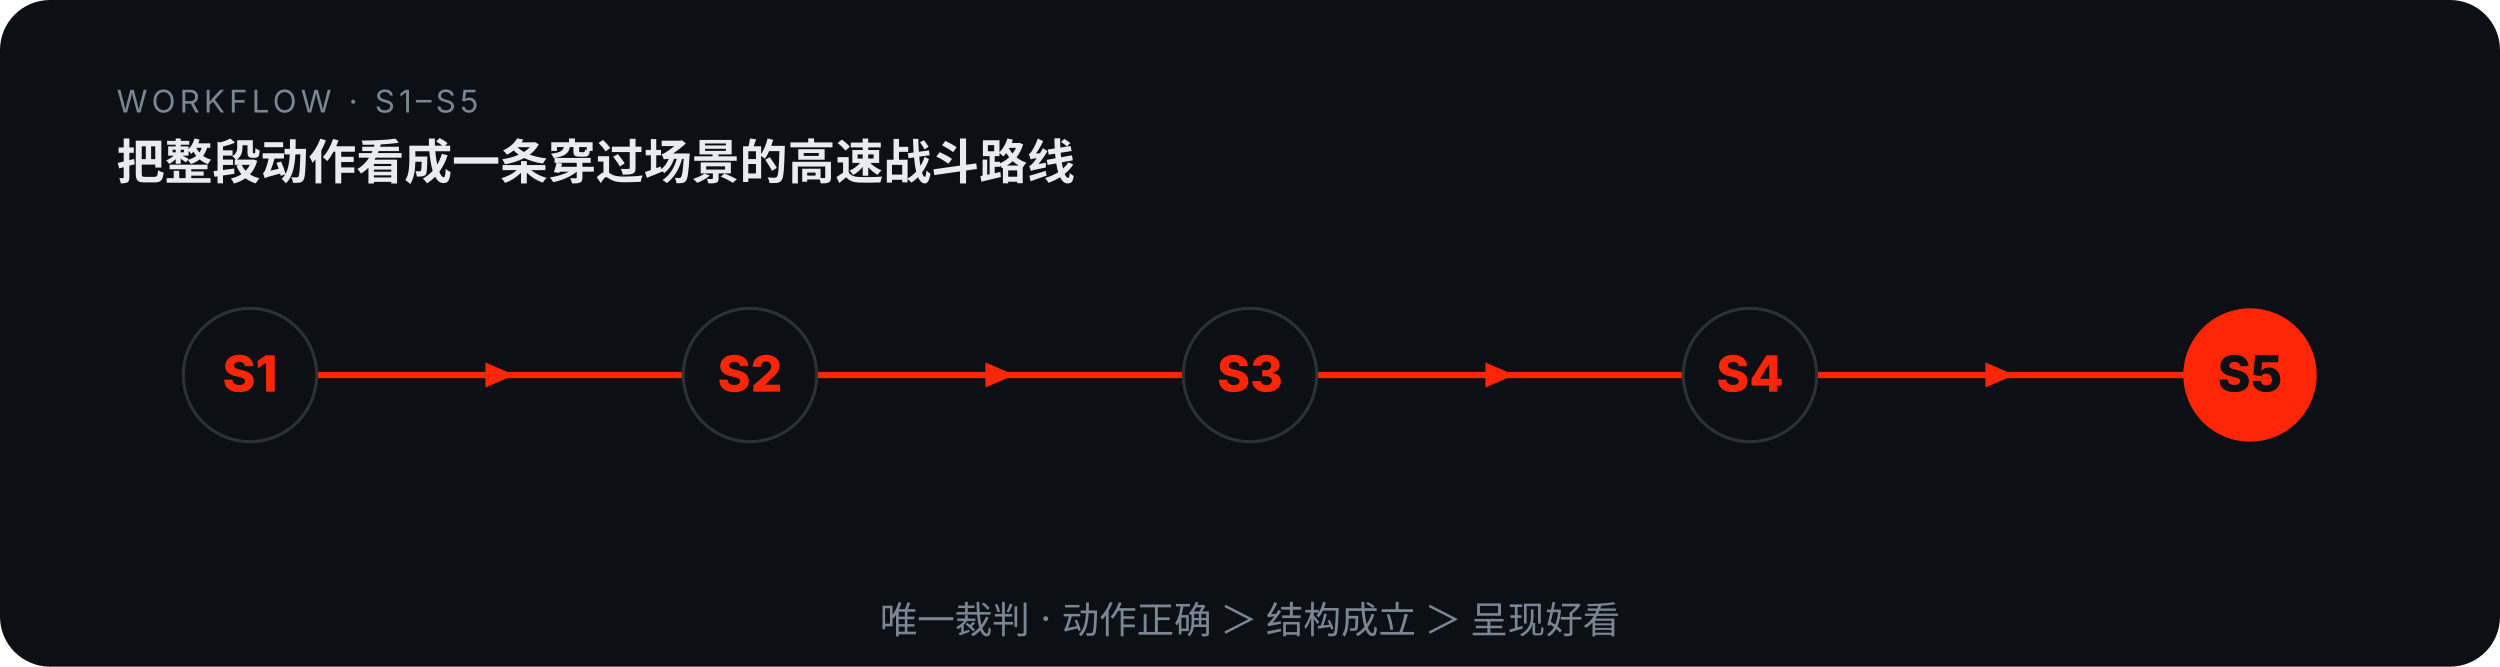
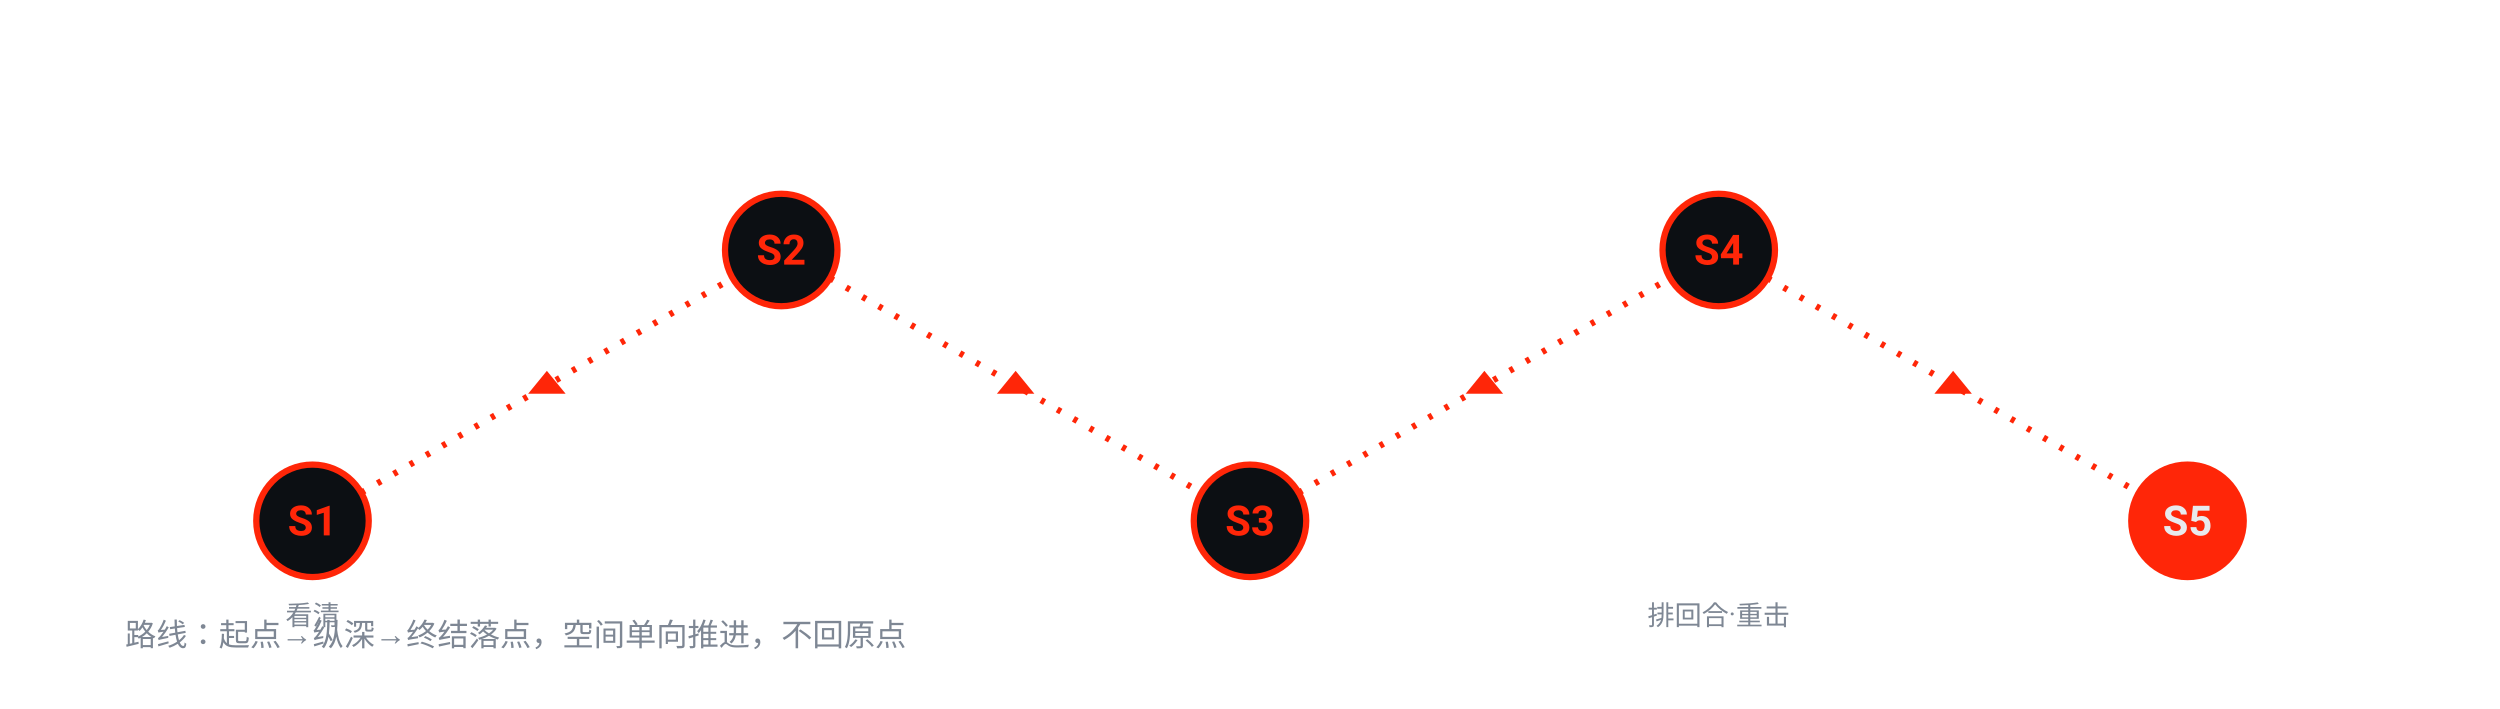
- <svg xmlns="http://www.w3.org/2000/svg" width="1200" height="320" viewBox="0 0 1200 320" role="img" aria-labelledby="title desc">
-   <rect width="1200" height="320" rx="24" fill="#0C0F13" />
-   <g id="title-block" transform="translate(56 40)">
-     <text x="0" y="14" fill="#7A8694" font-size="15" letter-spacing="2" font-family="-apple-system, BlinkMacSystemFont, 'Segoe UI', 'PingFang SC', sans-serif">WORKFLOW · S1–S5</text>
-     <text x="0" y="46" fill="#E8ECF1" font-size="23" font-weight="600" font-family="-apple-system, BlinkMacSystemFont, 'Segoe UI', 'PingFang SC', sans-serif">把整段动作看成一条穿过场景的高速战斗路线</text>
-   </g>
-   <g id="project-proof">
-     <line x1="120" y1="180" x2="1080" y2="180" stroke="#FF2608" stroke-width="3" />
-     <path d="M233 174 L247 180 L233 186 Z" fill="#FF2608" />
-     <path d="M473 174 L487 180 L473 186 Z" fill="#FF2608" />
-     <path d="M713 174 L727 180 L713 186 Z" fill="#FF2608" />
-     <path d="M953 174 L967 180 L953 186 Z" fill="#FF2608" />
-     <g id="stage-1" transform="translate(120 180)">
-       <circle r="32" fill="#0C0F13" stroke="#2A3138" stroke-width="1.5" />
-       <text x="0" y="8" fill="#FF2608" font-size="24" font-weight="800" text-anchor="middle" font-family="-apple-system, BlinkMacSystemFont, 'Segoe UI', 'PingFang SC', sans-serif">S1</text>
-       <text x="0" y="238" fill="#E8ECF1" font-size="21" font-weight="600" text-anchor="middle" font-family="-apple-system, BlinkMacSystemFont, 'Segoe UI', 'PingFang SC', sans-serif">看清角色与场景</text>
-       <text x="0" y="264" fill="#7A8694" font-size="17" text-anchor="middle" font-family="-apple-system, BlinkMacSystemFont, 'Segoe UI', 'PingFang SC', sans-serif">外形 · 场景</text>
-     </g>
-     <g id="stage-2" transform="translate(360 180)">
-       <circle r="32" fill="#0C0F13" stroke="#2A3138" stroke-width="1.5" />
-       <text x="0" y="8" fill="#FF2608" font-size="24" font-weight="800" text-anchor="middle" font-family="-apple-system, BlinkMacSystemFont, 'Segoe UI', 'PingFang SC', sans-serif">S2</text>
-       <text x="0" y="238" fill="#E8ECF1" font-size="21" font-weight="600" text-anchor="middle" font-family="-apple-system, BlinkMacSystemFont, 'Segoe UI', 'PingFang SC', sans-serif">定打法</text>
-       <text x="0" y="264" fill="#7A8694" font-size="17" text-anchor="middle" font-family="-apple-system, BlinkMacSystemFont, 'Segoe UI', 'PingFang SC', sans-serif">专属打法</text>
-     </g>
-     <g id="stage-3" transform="translate(600 180)">
-       <circle r="32" fill="#0C0F13" stroke="#2A3138" stroke-width="1.5" />
-       <text x="0" y="8" fill="#FF2608" font-size="24" font-weight="800" text-anchor="middle" font-family="-apple-system, BlinkMacSystemFont, 'Segoe UI', 'PingFang SC', sans-serif">S3</text>
-       <text x="0" y="238" fill="#E8ECF1" font-size="21" font-weight="600" text-anchor="middle" font-family="-apple-system, BlinkMacSystemFont, 'Segoe UI', 'PingFang SC', sans-serif">铺整场路线</text>
-       <text x="0" y="264" fill="#7A8694" font-size="17" text-anchor="middle" font-family="-apple-system, BlinkMacSystemFont, 'Segoe UI', 'PingFang SC', sans-serif">高速战斗线</text>
-     </g>
-     <g id="stage-4" transform="translate(840 180)">
-       <circle r="32" fill="#0C0F13" stroke="#2A3138" stroke-width="1.5" />
-       <text x="0" y="8" fill="#FF2608" font-size="24" font-weight="800" text-anchor="middle" font-family="-apple-system, BlinkMacSystemFont, 'Segoe UI', 'PingFang SC', sans-serif">S4</text>
-       <text x="0" y="238" fill="#E8ECF1" font-size="21" font-weight="600" text-anchor="middle" font-family="-apple-system, BlinkMacSystemFont, 'Segoe UI', 'PingFang SC', sans-serif">排回合重击</text>
-       <text x="0" y="264" fill="#7A8694" font-size="17" text-anchor="middle" font-family="-apple-system, BlinkMacSystemFont, 'Segoe UI', 'PingFang SC', sans-serif">回合 · 重击 · 终结</text>
-     </g>
-     <g id="stage-5" transform="translate(1080 180)">
-       <circle r="32" fill="#FF2608" />
-       <text x="0" y="8" fill="#0C0F13" font-size="24" font-weight="800" text-anchor="middle" font-family="-apple-system, BlinkMacSystemFont, 'Segoe UI', 'PingFang SC', sans-serif">S5</text>
-       <text x="0" y="238" fill="#E8ECF1" font-size="21" font-weight="600" text-anchor="middle" font-family="-apple-system, BlinkMacSystemFont, 'Segoe UI', 'PingFang SC', sans-serif">成稿</text>
-       <text x="0" y="264" fill="#7A8694" font-size="17" text-anchor="middle" font-family="-apple-system, BlinkMacSystemFont, 'Segoe UI', 'PingFang SC', sans-serif">动作先行成稿</text>
-     </g>
-   </g>
-   <g id="metadata">
-     <text x="600" y="304" fill="#7A8694" font-size="18" text-anchor="middle" font-family="-apple-system, BlinkMacSystemFont, 'Segoe UI', 'PingFang SC', sans-serif">唯一裁判 · 动作正确 ＞ 结构成立 ＞ 呈现好看</text>
-   </g>
+ <svg xmlns="http://www.w3.org/2000/svg" viewBox="0 0 1200 340" width="100%" role="img" font-family="-apple-system, BlinkMacSystemFont, 'Segoe UI', Roboto, 'Helvetica Neue', Arial, 'PingFang SC', 'Microsoft YaHei', sans-serif">
+   <rect width="0" height="0" fill="#0C0F13" />
+   <line x1="150" y1="250" x2="375" y2="120" stroke="#FF2608" stroke-width="3" stroke-dasharray="2 7" />
+   <polygon points="262.5,178.0 271.5,189.0 253.5,189.0" fill="#FF2608" stroke="none" stroke-width="2" />
+   <line x1="375" y1="120" x2="600" y2="250" stroke="#FF2608" stroke-width="3" stroke-dasharray="2 7" />
+   <polygon points="487.5,178.0 496.5,189.0 478.5,189.0" fill="#FF2608" stroke="none" stroke-width="2" />
+   <line x1="600" y1="250" x2="825" y2="120" stroke="#FF2608" stroke-width="3" stroke-dasharray="2 7" />
+   <polygon points="712.5,178.0 721.5,189.0 703.5,189.0" fill="#FF2608" stroke="none" stroke-width="2" />
+   <line x1="825" y1="120" x2="1050" y2="250" stroke="#FF2608" stroke-width="3" stroke-dasharray="2 7" />
+   <polygon points="937.5,178.0 946.5,189.0 928.5,189.0" fill="#FF2608" stroke="none" stroke-width="2" />
+   <circle cx="150" cy="250" r="27" fill="#0C0F13" stroke="#FF2608" stroke-width="3" />
+   <text x="150" y="257" font-family="-apple-system, BlinkMacSystemFont, 'Segoe UI', Roboto, 'Helvetica Neue', Arial, 'PingFang SC', 'Microsoft YaHei', sans-serif" font-size="20" fill="#FF2608" font-weight="700" text-anchor="middle">S1</text>
+   <circle cx="375" cy="120" r="27" fill="#0C0F13" stroke="#FF2608" stroke-width="3" />
+   <text x="375" y="127" font-family="-apple-system, BlinkMacSystemFont, 'Segoe UI', Roboto, 'Helvetica Neue', Arial, 'PingFang SC', 'Microsoft YaHei', sans-serif" font-size="20" fill="#FF2608" font-weight="700" text-anchor="middle">S2</text>
+   <circle cx="600" cy="250" r="27" fill="#0C0F13" stroke="#FF2608" stroke-width="3" />
+   <text x="600" y="257" font-family="-apple-system, BlinkMacSystemFont, 'Segoe UI', Roboto, 'Helvetica Neue', Arial, 'PingFang SC', 'Microsoft YaHei', sans-serif" font-size="20" fill="#FF2608" font-weight="700" text-anchor="middle">S3</text>
+   <circle cx="825" cy="120" r="27" fill="#0C0F13" stroke="#FF2608" stroke-width="3" />
+   <text x="825" y="127" font-family="-apple-system, BlinkMacSystemFont, 'Segoe UI', Roboto, 'Helvetica Neue', Arial, 'PingFang SC', 'Microsoft YaHei', sans-serif" font-size="20" fill="#FF2608" font-weight="700" text-anchor="middle">S4</text>
+   <circle cx="1050" cy="250" r="27" fill="#FF2608" stroke="#FF2608" stroke-width="3" />
+   <text x="1050" y="257" font-family="-apple-system, BlinkMacSystemFont, 'Segoe UI', Roboto, 'Helvetica Neue', Arial, 'PingFang SC', 'Microsoft YaHei', sans-serif" font-size="20" fill="#E8EAED" font-weight="700" text-anchor="middle">S5</text>
+   <text x="60" y="310" font-family="-apple-system, BlinkMacSystemFont, 'Segoe UI', Roboto, 'Helvetica Neue', Arial, 'PingFang SC', 'Microsoft YaHei', sans-serif" font-size="15" fill="#7E8794" font-weight="400" text-anchor="start">路线：起点→纵深→终结落点，空间单向推进，不回原点</text>
+   <text x="150" y="300" font-family="-apple-system, BlinkMacSystemFont, 'Segoe UI', Roboto, 'Helvetica Neue', Arial, 'PingFang SC', 'Microsoft YaHei', sans-serif" font-size="13" fill="#7E8794" font-weight="400" text-anchor="middle">看清</text>
+   <text x="825" y="300" font-family="-apple-system, BlinkMacSystemFont, 'Segoe UI', Roboto, 'Helvetica Neue', Arial, 'PingFang SC', 'Microsoft YaHei', sans-serif" font-size="13" fill="#7E8794" font-weight="400" text-anchor="middle">排回合·重击</text>
</svg>
